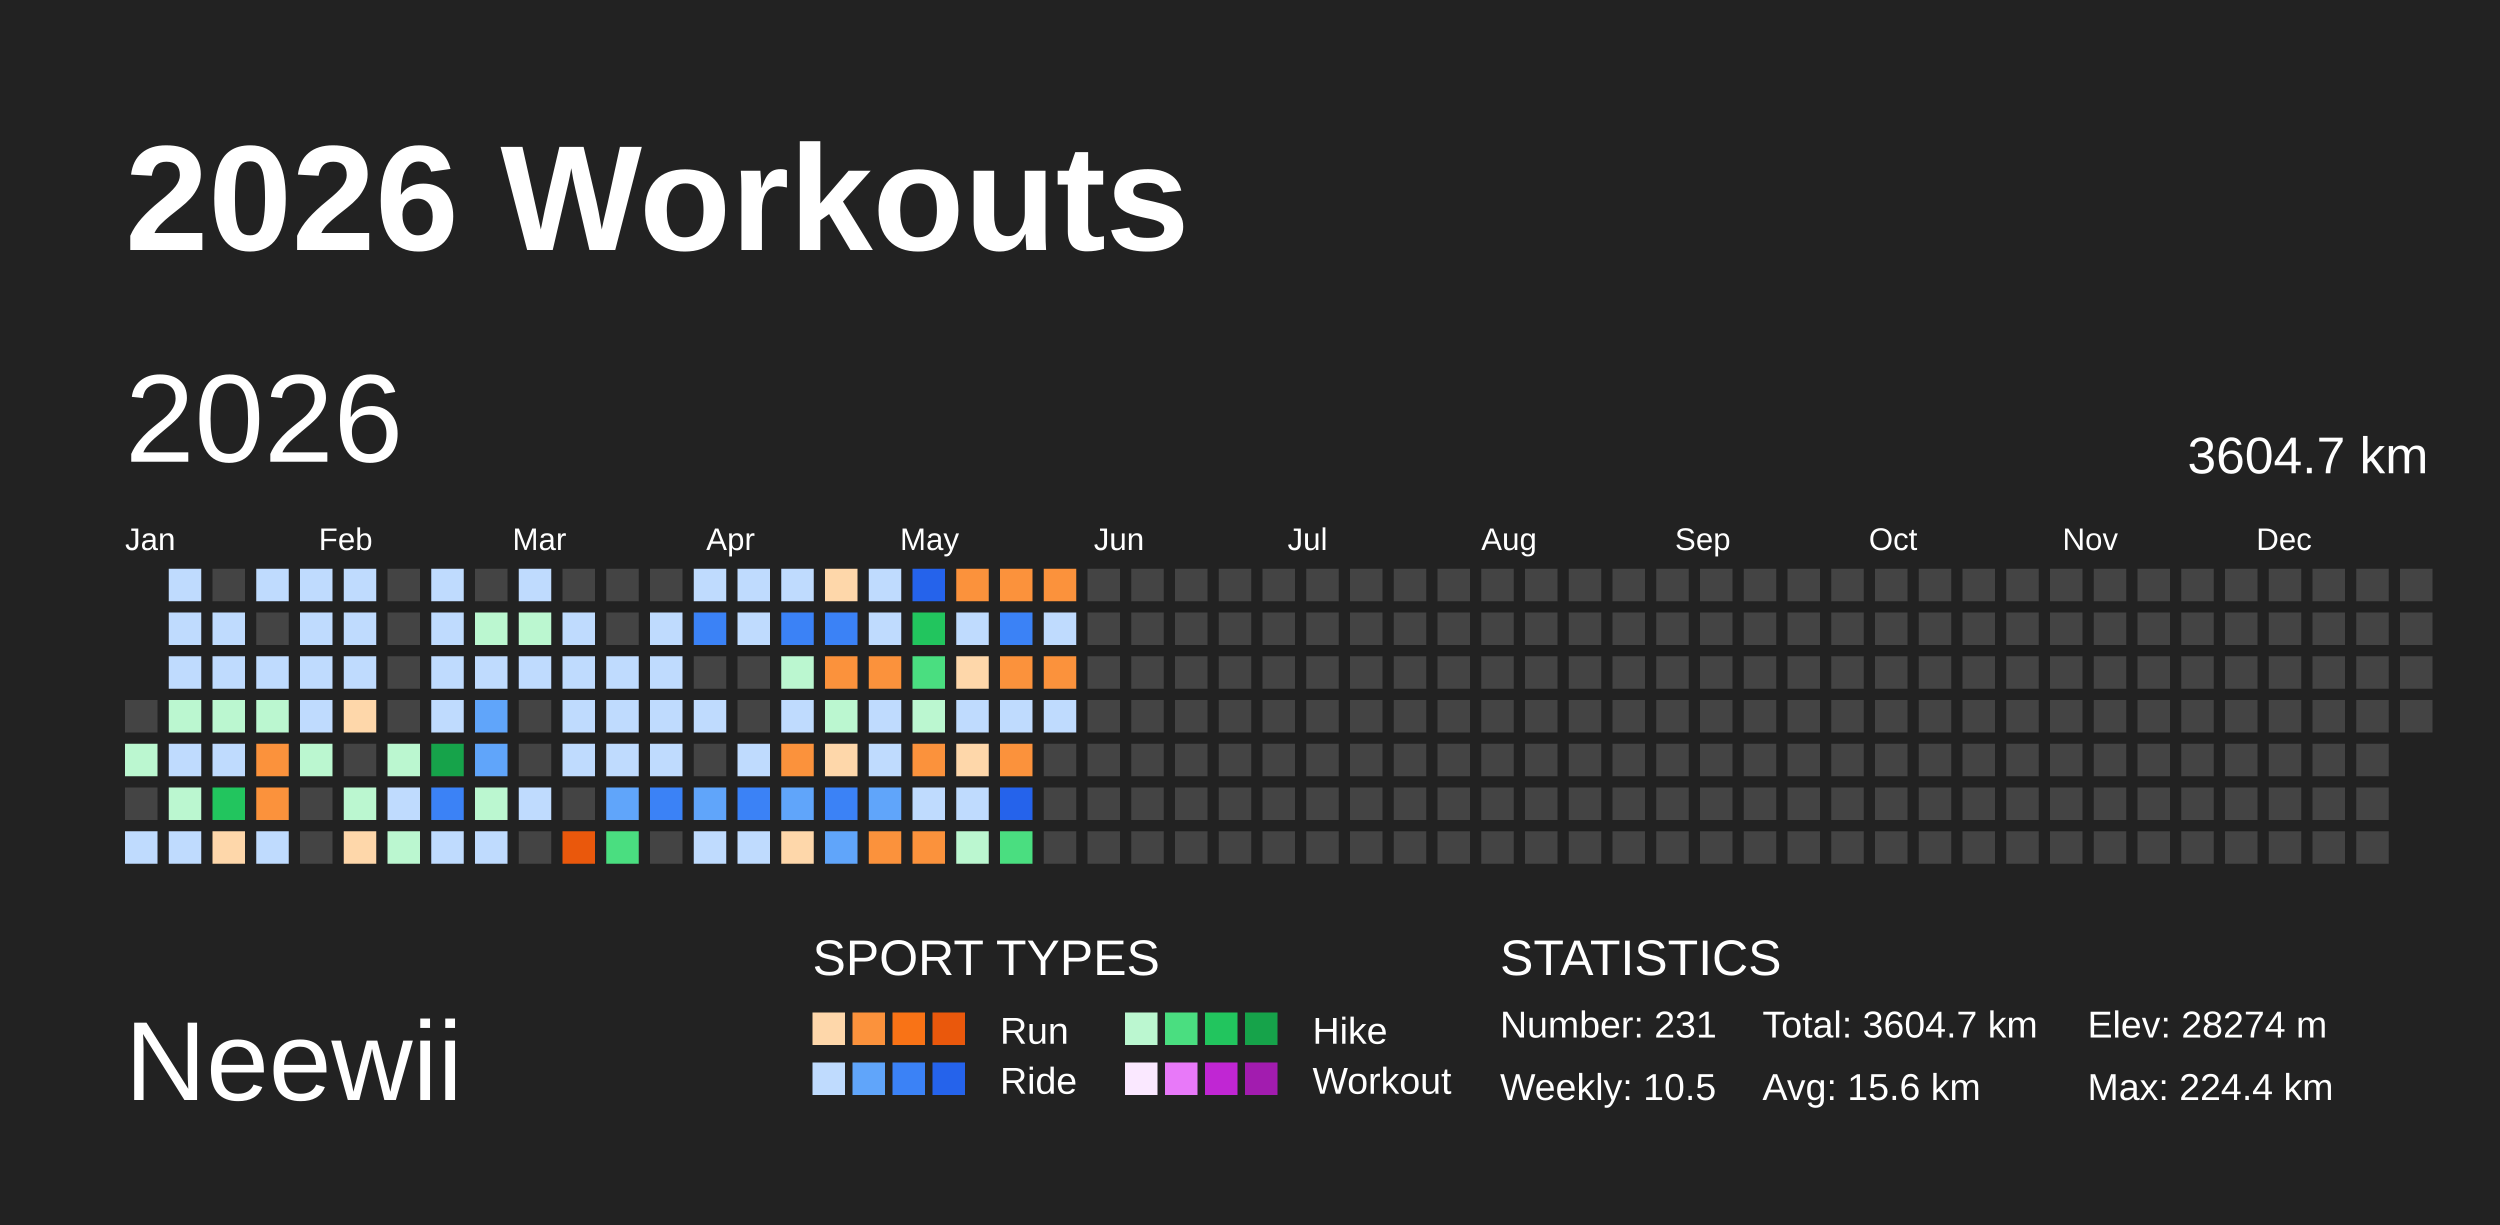
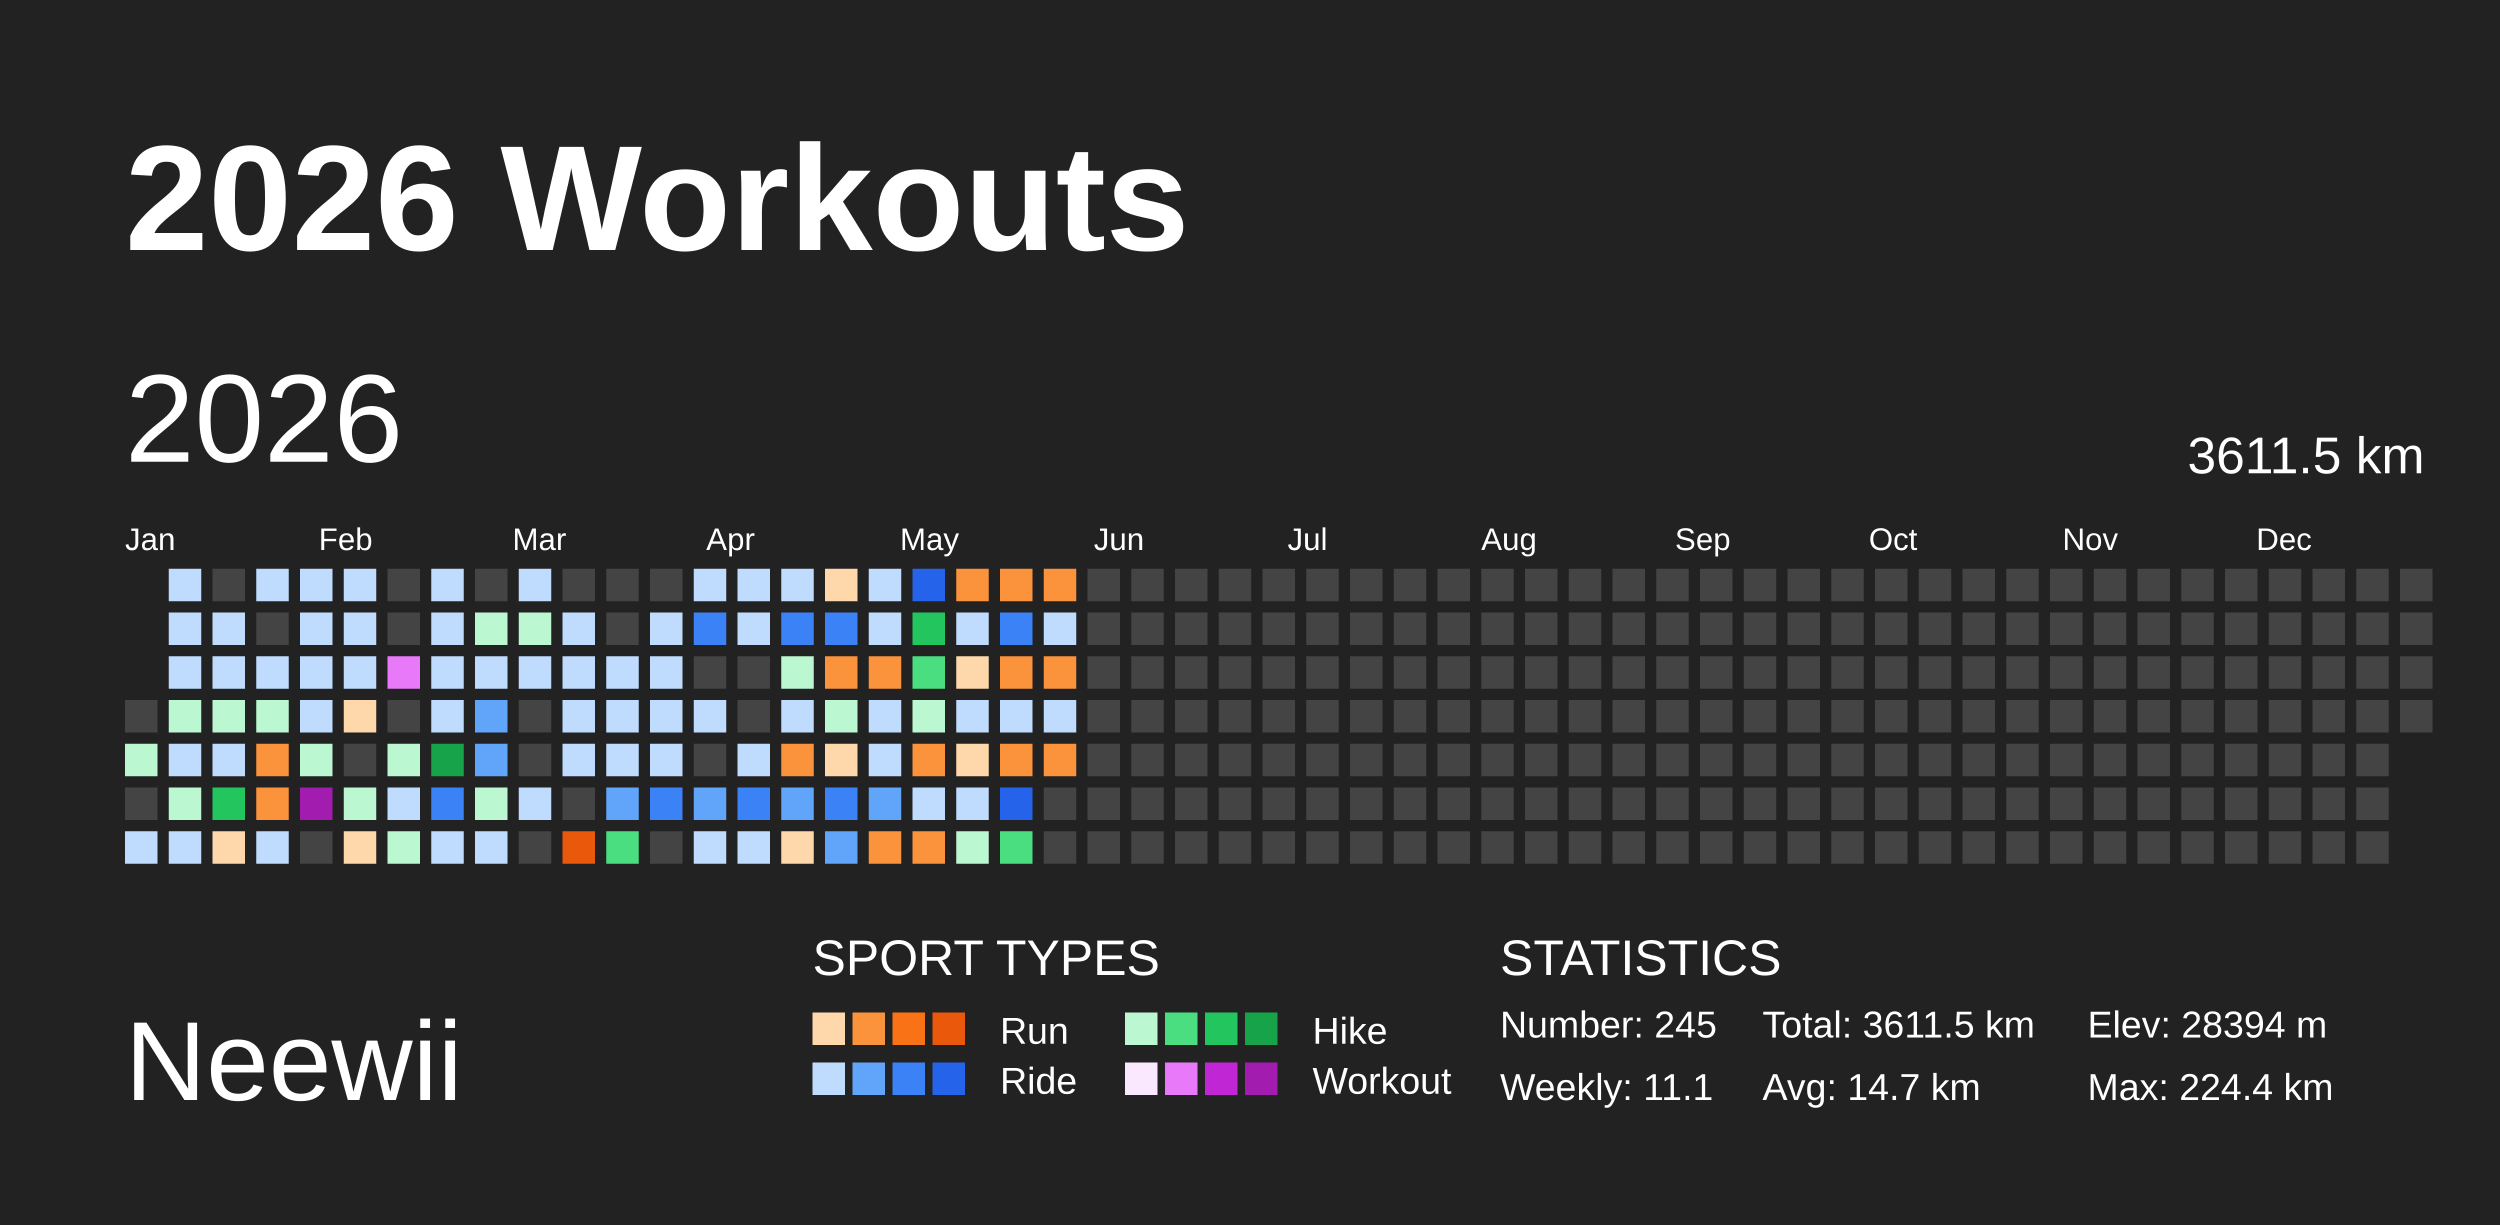
<svg xmlns="http://www.w3.org/2000/svg" baseProfile="full" height="98mm" version="1.1" viewBox="0,0,200,98" width="200mm">
  <defs />
  <rect fill="#222222" height="98" width="200" x="0" y="0" />
  <text fill="#FFFFFF" style="font-size:12px; font-family:Arial; font-weight:bold;" x="10" y="20">2026 Workouts</text>
  <text fill="#FFFFFF" style="font-size:9px; font-family:Arial" x="10" y="88">Neewii</text>
  <text fill="#FFFFFF" style="font-size:4px; font-family:Arial" x="65" y="78">SPORT TYPES</text>
  <rect fill="#fed7aa" height="2.6" width="2.6" x="65.0" y="81" />
  <rect fill="#fb923c" height="2.6" width="2.6" x="68.2" y="81" />
  <rect fill="#f97316" height="2.6" width="2.6" x="71.4" y="81" />
  <rect fill="#ea580c" height="2.6" width="2.6" x="74.6" y="81" />
  <text fill="#FFFFFF" style="font-size:3px; font-family:Arial" x="80" y="83.5">Run</text>
  <rect fill="#bbf7d0" height="2.6" width="2.6" x="90.0" y="81" />
  <rect fill="#4ade80" height="2.6" width="2.6" x="93.2" y="81" />
  <rect fill="#22c55e" height="2.6" width="2.6" x="96.4" y="81" />
  <rect fill="#16a34a" height="2.6" width="2.6" x="99.6" y="81" />
  <text fill="#FFFFFF" style="font-size:3px; font-family:Arial" x="105" y="83.5">Hike</text>
  <rect fill="#bfdbfe" height="2.6" width="2.6" x="65.0" y="85" />
  <rect fill="#60a5fa" height="2.6" width="2.6" x="68.2" y="85" />
  <rect fill="#3b82f6" height="2.6" width="2.6" x="71.4" y="85" />
  <rect fill="#2563eb" height="2.6" width="2.6" x="74.6" y="85" />
  <text fill="#FFFFFF" style="font-size:3px; font-family:Arial" x="80" y="87.5">Ride</text>
  <rect fill="#fae8ff" height="2.6" width="2.6" x="90.0" y="85" />
  <rect fill="#e879f9" height="2.6" width="2.6" x="93.2" y="85" />
  <rect fill="#c026d3" height="2.6" width="2.6" x="96.4" y="85" />
  <rect fill="#a21caf" height="2.6" width="2.6" x="99.6" y="85" />
  <text fill="#FFFFFF" style="font-size:3px; font-family:Arial" x="105" y="87.5">Workout</text>
  <text fill="#FFFFFF" style="font-size:4px; font-family:Arial" x="120" y="78">STATISTICS</text>
-   <text fill="#FFFFFF" style="font-size:3px; font-family:Arial" x="120" y="83">Number: 231</text>
-   <text fill="#FFFFFF" style="font-size:3px; font-family:Arial" x="120" y="88">Weekly: 10.5</text>
-   <text fill="#FFFFFF" style="font-size:3px; font-family:Arial" x="141" y="83">Total: 3604.7 km</text>
-   <text fill="#FFFFFF" style="font-size:3px; font-family:Arial" x="141" y="88">Avg: 15.6 km</text>
-   <text fill="#FFFFFF" style="font-size:3px; font-family:Arial" x="167" y="83">Elev: 28274 m</text>
+   <text fill="#FFFFFF" style="font-size:3px; font-family:Arial" x="120" y="83">Number: 245</text>
+   <text fill="#FFFFFF" style="font-size:3px; font-family:Arial" x="120" y="88">Weekly: 11.1</text>
+   <text fill="#FFFFFF" style="font-size:3px; font-family:Arial" x="141" y="83">Total: 3611.5 km</text>
+   <text fill="#FFFFFF" style="font-size:3px; font-family:Arial" x="141" y="88">Avg: 14.7 km</text>
+   <text fill="#FFFFFF" style="font-size:3px; font-family:Arial" x="167" y="83">Elev: 28394 m</text>
  <text fill="#FFFFFF" style="font-size:3px; font-family:Arial" x="167" y="88">Max: 224.4 km</text>
  <text dominant-baseline="hanging" fill="#FFFFFF" style="font-size:10.0px; font-family:Arial;" x="10" y="30">2026</text>
-   <text dominant-baseline="hanging" fill="#FFFFFF" style="font-size:4.125px; font-family:Arial;" x="175" y="35">3604.7 km</text>
+   <text dominant-baseline="hanging" fill="#FFFFFF" style="font-size:4.125px; font-family:Arial;" x="175" y="35">3611.5 km</text>
  <text fill="#FFFFFF" style="font-size:2.5px; font-family:Arial" x="10.0" y="44">Jan</text>
  <text fill="#FFFFFF" style="font-size:2.5px; font-family:Arial" x="25.5" y="44">Feb</text>
  <text fill="#FFFFFF" style="font-size:2.5px; font-family:Arial" x="41.0" y="44">Mar</text>
  <text fill="#FFFFFF" style="font-size:2.5px; font-family:Arial" x="56.5" y="44">Apr</text>
  <text fill="#FFFFFF" style="font-size:2.5px; font-family:Arial" x="72.0" y="44">May</text>
  <text fill="#FFFFFF" style="font-size:2.5px; font-family:Arial" x="87.5" y="44">Jun</text>
  <text fill="#FFFFFF" style="font-size:2.5px; font-family:Arial" x="103.0" y="44">Jul</text>
  <text fill="#FFFFFF" style="font-size:2.5px; font-family:Arial" x="118.5" y="44">Aug</text>
  <text fill="#FFFFFF" style="font-size:2.5px; font-family:Arial" x="134.0" y="44">Sep</text>
  <text fill="#FFFFFF" style="font-size:2.5px; font-family:Arial" x="149.5" y="44">Oct</text>
  <text fill="#FFFFFF" style="font-size:2.5px; font-family:Arial" x="165.0" y="44">Nov</text>
  <text fill="#FFFFFF" style="font-size:2.5px; font-family:Arial" x="180.5" y="44">Dec</text>
  <rect fill="#444444" height="2.6" width="2.6" x="10.0" y="56.0" />
  <rect fill="#bbf7d0" height="2.6" width="2.6" x="10.0" y="59.5" />
  <rect fill="#444444" height="2.6" width="2.6" x="10.0" y="63.0" />
  <rect fill="#bfdbfe" height="2.6" width="2.6" x="10.0" y="66.5" />
  <rect fill="#bfdbfe" height="2.6" width="2.6" x="13.5" y="45.5" />
  <rect fill="#bfdbfe" height="2.6" width="2.6" x="13.5" y="49.0" />
  <rect fill="#bfdbfe" height="2.6" width="2.6" x="13.5" y="52.5" />
  <rect fill="#bbf7d0" height="2.6" width="2.6" x="13.5" y="56.0" />
  <rect fill="#bfdbfe" height="2.6" width="2.6" x="13.5" y="59.5" />
  <rect fill="#bbf7d0" height="2.6" width="2.6" x="13.5" y="63.0" />
  <rect fill="#bfdbfe" height="2.6" width="2.6" x="13.5" y="66.5" />
  <rect fill="#444444" height="2.6" width="2.6" x="17.0" y="45.5" />
  <rect fill="#bfdbfe" height="2.6" width="2.6" x="17.0" y="49.0" />
  <rect fill="#bfdbfe" height="2.6" width="2.6" x="17.0" y="52.5" />
  <rect fill="#bbf7d0" height="2.6" width="2.6" x="17.0" y="56.0" />
  <rect fill="#bfdbfe" height="2.6" width="2.6" x="17.0" y="59.5" />
  <rect fill="#22c55e" height="2.6" width="2.6" x="17.0" y="63.0" />
  <rect fill="#fed7aa" height="2.6" width="2.6" x="17.0" y="66.5" />
  <rect fill="#bfdbfe" height="2.6" width="2.6" x="20.5" y="45.5" />
  <rect fill="#444444" height="2.6" width="2.6" x="20.5" y="49.0" />
  <rect fill="#bfdbfe" height="2.6" width="2.6" x="20.5" y="52.5" />
  <rect fill="#bbf7d0" height="2.6" width="2.6" x="20.5" y="56.0" />
  <rect fill="#fb923c" height="2.6" width="2.6" x="20.5" y="59.5" />
  <rect fill="#fb923c" height="2.6" width="2.6" x="20.5" y="63.0" />
  <rect fill="#bfdbfe" height="2.6" width="2.6" x="20.5" y="66.5" />
  <rect fill="#bfdbfe" height="2.6" width="2.6" x="24.0" y="45.5" />
  <rect fill="#bfdbfe" height="2.6" width="2.6" x="24.0" y="49.0" />
  <rect fill="#bfdbfe" height="2.6" width="2.6" x="24.0" y="52.5" />
  <rect fill="#bfdbfe" height="2.6" width="2.6" x="24.0" y="56.0" />
  <rect fill="#bbf7d0" height="2.6" width="2.6" x="24.0" y="59.5" />
-   <rect fill="#444444" height="2.6" width="2.6" x="24.0" y="63.0" />
+   <rect fill="#a21caf" height="2.6" width="2.6" x="24.0" y="63.0" />
  <rect fill="#444444" height="2.6" width="2.6" x="24.0" y="66.5" />
  <rect fill="#bfdbfe" height="2.6" width="2.6" x="27.5" y="45.5" />
  <rect fill="#bfdbfe" height="2.6" width="2.6" x="27.5" y="49.0" />
  <rect fill="#bfdbfe" height="2.6" width="2.6" x="27.5" y="52.5" />
  <rect fill="#fed7aa" height="2.6" width="2.6" x="27.5" y="56.0" />
  <rect fill="#444444" height="2.6" width="2.6" x="27.5" y="59.5" />
  <rect fill="#bbf7d0" height="2.6" width="2.6" x="27.5" y="63.0" />
  <rect fill="#fed7aa" height="2.6" width="2.6" x="27.5" y="66.5" />
  <rect fill="#444444" height="2.6" width="2.6" x="31.0" y="45.5" />
  <rect fill="#444444" height="2.6" width="2.6" x="31.0" y="49.0" />
-   <rect fill="#444444" height="2.6" width="2.6" x="31.0" y="52.5" />
+   <rect fill="#e879f9" height="2.6" width="2.6" x="31.0" y="52.5" />
  <rect fill="#444444" height="2.6" width="2.6" x="31.0" y="56.0" />
  <rect fill="#bbf7d0" height="2.6" width="2.6" x="31.0" y="59.5" />
  <rect fill="#bfdbfe" height="2.6" width="2.6" x="31.0" y="63.0" />
  <rect fill="#bbf7d0" height="2.6" width="2.6" x="31.0" y="66.5" />
  <rect fill="#bfdbfe" height="2.6" width="2.6" x="34.5" y="45.5" />
  <rect fill="#bfdbfe" height="2.6" width="2.6" x="34.5" y="49.0" />
  <rect fill="#bfdbfe" height="2.6" width="2.6" x="34.5" y="52.5" />
  <rect fill="#bfdbfe" height="2.6" width="2.6" x="34.5" y="56.0" />
  <rect fill="#16a34a" height="2.6" width="2.6" x="34.5" y="59.5" />
  <rect fill="#3b82f6" height="2.6" width="2.6" x="34.5" y="63.0" />
  <rect fill="#bfdbfe" height="2.6" width="2.6" x="34.5" y="66.5" />
  <rect fill="#444444" height="2.6" width="2.6" x="38.0" y="45.5" />
  <rect fill="#bbf7d0" height="2.6" width="2.6" x="38.0" y="49.0" />
  <rect fill="#bfdbfe" height="2.6" width="2.6" x="38.0" y="52.5" />
  <rect fill="#60a5fa" height="2.6" width="2.6" x="38.0" y="56.0" />
  <rect fill="#60a5fa" height="2.6" width="2.6" x="38.0" y="59.5" />
  <rect fill="#bbf7d0" height="2.6" width="2.6" x="38.0" y="63.0" />
  <rect fill="#bfdbfe" height="2.6" width="2.6" x="38.0" y="66.5" />
  <rect fill="#bfdbfe" height="2.6" width="2.6" x="41.5" y="45.5" />
  <rect fill="#bbf7d0" height="2.6" width="2.6" x="41.5" y="49.0" />
  <rect fill="#bfdbfe" height="2.6" width="2.6" x="41.5" y="52.5" />
  <rect fill="#444444" height="2.6" width="2.6" x="41.5" y="56.0" />
  <rect fill="#444444" height="2.6" width="2.6" x="41.5" y="59.5" />
  <rect fill="#bfdbfe" height="2.6" width="2.6" x="41.5" y="63.0" />
  <rect fill="#444444" height="2.6" width="2.6" x="41.5" y="66.5" />
  <rect fill="#444444" height="2.6" width="2.6" x="45.0" y="45.5" />
  <rect fill="#bfdbfe" height="2.6" width="2.6" x="45.0" y="49.0" />
  <rect fill="#bfdbfe" height="2.6" width="2.6" x="45.0" y="52.5" />
  <rect fill="#bfdbfe" height="2.6" width="2.6" x="45.0" y="56.0" />
  <rect fill="#bfdbfe" height="2.6" width="2.6" x="45.0" y="59.5" />
  <rect fill="#444444" height="2.6" width="2.6" x="45.0" y="63.0" />
  <rect fill="#ea580c" height="2.6" width="2.6" x="45.0" y="66.5" />
  <rect fill="#444444" height="2.6" width="2.6" x="48.5" y="45.5" />
  <rect fill="#444444" height="2.6" width="2.6" x="48.5" y="49.0" />
  <rect fill="#bfdbfe" height="2.6" width="2.6" x="48.5" y="52.5" />
  <rect fill="#bfdbfe" height="2.6" width="2.6" x="48.5" y="56.0" />
  <rect fill="#bfdbfe" height="2.6" width="2.6" x="48.5" y="59.5" />
  <rect fill="#60a5fa" height="2.6" width="2.6" x="48.5" y="63.0" />
  <rect fill="#4ade80" height="2.6" width="2.6" x="48.5" y="66.5" />
  <rect fill="#444444" height="2.6" width="2.6" x="52.0" y="45.5" />
  <rect fill="#bfdbfe" height="2.6" width="2.6" x="52.0" y="49.0" />
  <rect fill="#bfdbfe" height="2.6" width="2.6" x="52.0" y="52.5" />
  <rect fill="#bfdbfe" height="2.6" width="2.6" x="52.0" y="56.0" />
  <rect fill="#bfdbfe" height="2.6" width="2.6" x="52.0" y="59.5" />
  <rect fill="#3b82f6" height="2.6" width="2.6" x="52.0" y="63.0" />
  <rect fill="#444444" height="2.6" width="2.6" x="52.0" y="66.5" />
  <rect fill="#bfdbfe" height="2.6" width="2.6" x="55.5" y="45.5" />
  <rect fill="#3b82f6" height="2.6" width="2.6" x="55.5" y="49.0" />
  <rect fill="#444444" height="2.6" width="2.6" x="55.5" y="52.5" />
  <rect fill="#bfdbfe" height="2.6" width="2.6" x="55.5" y="56.0" />
  <rect fill="#444444" height="2.6" width="2.6" x="55.5" y="59.5" />
  <rect fill="#60a5fa" height="2.6" width="2.6" x="55.5" y="63.0" />
  <rect fill="#bfdbfe" height="2.6" width="2.6" x="55.5" y="66.5" />
  <rect fill="#bfdbfe" height="2.6" width="2.6" x="59.0" y="45.5" />
  <rect fill="#bfdbfe" height="2.6" width="2.6" x="59.0" y="49.0" />
  <rect fill="#444444" height="2.6" width="2.6" x="59.0" y="52.5" />
  <rect fill="#444444" height="2.6" width="2.6" x="59.0" y="56.0" />
  <rect fill="#bfdbfe" height="2.6" width="2.6" x="59.0" y="59.5" />
  <rect fill="#3b82f6" height="2.6" width="2.6" x="59.0" y="63.0" />
  <rect fill="#bfdbfe" height="2.6" width="2.6" x="59.0" y="66.5" />
  <rect fill="#bfdbfe" height="2.6" width="2.6" x="62.5" y="45.5" />
  <rect fill="#3b82f6" height="2.6" width="2.6" x="62.5" y="49.0" />
  <rect fill="#bbf7d0" height="2.6" width="2.6" x="62.5" y="52.5" />
  <rect fill="#bfdbfe" height="2.6" width="2.6" x="62.5" y="56.0" />
  <rect fill="#fb923c" height="2.6" width="2.6" x="62.5" y="59.5" />
  <rect fill="#60a5fa" height="2.6" width="2.6" x="62.5" y="63.0" />
  <rect fill="#fed7aa" height="2.6" width="2.6" x="62.5" y="66.5" />
  <rect fill="#fed7aa" height="2.6" width="2.6" x="66.0" y="45.5" />
  <rect fill="#3b82f6" height="2.6" width="2.6" x="66.0" y="49.0" />
  <rect fill="#fb923c" height="2.6" width="2.6" x="66.0" y="52.5" />
  <rect fill="#bbf7d0" height="2.6" width="2.6" x="66.0" y="56.0" />
  <rect fill="#fed7aa" height="2.6" width="2.6" x="66.0" y="59.5" />
  <rect fill="#3b82f6" height="2.6" width="2.6" x="66.0" y="63.0" />
  <rect fill="#60a5fa" height="2.6" width="2.6" x="66.0" y="66.5" />
  <rect fill="#bfdbfe" height="2.6" width="2.6" x="69.5" y="45.5" />
  <rect fill="#bfdbfe" height="2.6" width="2.6" x="69.5" y="49.0" />
  <rect fill="#fb923c" height="2.6" width="2.6" x="69.5" y="52.5" />
  <rect fill="#bfdbfe" height="2.6" width="2.6" x="69.5" y="56.0" />
  <rect fill="#bfdbfe" height="2.6" width="2.6" x="69.5" y="59.5" />
  <rect fill="#60a5fa" height="2.6" width="2.6" x="69.5" y="63.0" />
  <rect fill="#fb923c" height="2.6" width="2.6" x="69.5" y="66.5" />
  <rect fill="#2563eb" height="2.6" width="2.6" x="73.0" y="45.5" />
  <rect fill="#22c55e" height="2.6" width="2.6" x="73.0" y="49.0" />
  <rect fill="#4ade80" height="2.6" width="2.6" x="73.0" y="52.5" />
  <rect fill="#bbf7d0" height="2.6" width="2.6" x="73.0" y="56.0" />
  <rect fill="#fb923c" height="2.6" width="2.6" x="73.0" y="59.5" />
  <rect fill="#bfdbfe" height="2.6" width="2.6" x="73.0" y="63.0" />
  <rect fill="#fb923c" height="2.6" width="2.6" x="73.0" y="66.5" />
  <rect fill="#fb923c" height="2.6" width="2.6" x="76.5" y="45.5" />
  <rect fill="#bfdbfe" height="2.6" width="2.6" x="76.5" y="49.0" />
  <rect fill="#fed7aa" height="2.6" width="2.6" x="76.5" y="52.5" />
  <rect fill="#bfdbfe" height="2.6" width="2.6" x="76.5" y="56.0" />
  <rect fill="#fed7aa" height="2.6" width="2.6" x="76.5" y="59.5" />
  <rect fill="#bfdbfe" height="2.6" width="2.6" x="76.5" y="63.0" />
  <rect fill="#bbf7d0" height="2.6" width="2.6" x="76.5" y="66.5" />
  <rect fill="#fb923c" height="2.6" width="2.6" x="80.0" y="45.5" />
  <rect fill="#3b82f6" height="2.6" width="2.6" x="80.0" y="49.0" />
  <rect fill="#fb923c" height="2.6" width="2.6" x="80.0" y="52.5" />
  <rect fill="#bfdbfe" height="2.6" width="2.6" x="80.0" y="56.0" />
  <rect fill="#fb923c" height="2.6" width="2.6" x="80.0" y="59.5" />
  <rect fill="#2563eb" height="2.6" width="2.6" x="80.0" y="63.0" />
  <rect fill="#4ade80" height="2.6" width="2.6" x="80.0" y="66.5" />
  <rect fill="#fb923c" height="2.6" width="2.6" x="83.5" y="45.5" />
  <rect fill="#bfdbfe" height="2.6" width="2.6" x="83.5" y="49.0" />
  <rect fill="#fb923c" height="2.6" width="2.6" x="83.5" y="52.5" />
  <rect fill="#bfdbfe" height="2.6" width="2.6" x="83.5" y="56.0" />
-   <rect fill="#444444" height="2.6" width="2.6" x="83.5" y="59.5" />
+   <rect fill="#fb923c" height="2.6" width="2.6" x="83.5" y="59.5" />
  <rect fill="#444444" height="2.6" width="2.6" x="83.5" y="63.0" />
  <rect fill="#444444" height="2.6" width="2.6" x="83.5" y="66.5" />
  <rect fill="#444444" height="2.6" width="2.6" x="87.0" y="45.5" />
  <rect fill="#444444" height="2.6" width="2.6" x="87.0" y="49.0" />
  <rect fill="#444444" height="2.6" width="2.6" x="87.0" y="52.5" />
  <rect fill="#444444" height="2.6" width="2.6" x="87.0" y="56.0" />
  <rect fill="#444444" height="2.6" width="2.6" x="87.0" y="59.5" />
  <rect fill="#444444" height="2.6" width="2.6" x="87.0" y="63.0" />
  <rect fill="#444444" height="2.6" width="2.6" x="87.0" y="66.5" />
  <rect fill="#444444" height="2.6" width="2.6" x="90.5" y="45.5" />
  <rect fill="#444444" height="2.6" width="2.6" x="90.5" y="49.0" />
  <rect fill="#444444" height="2.6" width="2.6" x="90.5" y="52.5" />
  <rect fill="#444444" height="2.6" width="2.6" x="90.5" y="56.0" />
  <rect fill="#444444" height="2.6" width="2.6" x="90.5" y="59.5" />
  <rect fill="#444444" height="2.6" width="2.6" x="90.5" y="63.0" />
  <rect fill="#444444" height="2.6" width="2.6" x="90.5" y="66.5" />
  <rect fill="#444444" height="2.6" width="2.6" x="94.0" y="45.5" />
  <rect fill="#444444" height="2.6" width="2.6" x="94.0" y="49.0" />
  <rect fill="#444444" height="2.6" width="2.6" x="94.0" y="52.5" />
  <rect fill="#444444" height="2.6" width="2.6" x="94.0" y="56.0" />
  <rect fill="#444444" height="2.6" width="2.6" x="94.0" y="59.5" />
  <rect fill="#444444" height="2.6" width="2.6" x="94.0" y="63.0" />
  <rect fill="#444444" height="2.6" width="2.6" x="94.0" y="66.5" />
  <rect fill="#444444" height="2.6" width="2.6" x="97.5" y="45.5" />
  <rect fill="#444444" height="2.6" width="2.6" x="97.5" y="49.0" />
  <rect fill="#444444" height="2.6" width="2.6" x="97.5" y="52.5" />
  <rect fill="#444444" height="2.6" width="2.6" x="97.5" y="56.0" />
  <rect fill="#444444" height="2.6" width="2.6" x="97.5" y="59.5" />
  <rect fill="#444444" height="2.6" width="2.6" x="97.5" y="63.0" />
  <rect fill="#444444" height="2.6" width="2.6" x="97.5" y="66.5" />
  <rect fill="#444444" height="2.6" width="2.6" x="101.0" y="45.5" />
  <rect fill="#444444" height="2.6" width="2.6" x="101.0" y="49.0" />
  <rect fill="#444444" height="2.6" width="2.6" x="101.0" y="52.5" />
  <rect fill="#444444" height="2.6" width="2.6" x="101.0" y="56.0" />
  <rect fill="#444444" height="2.6" width="2.6" x="101.0" y="59.5" />
  <rect fill="#444444" height="2.6" width="2.6" x="101.0" y="63.0" />
  <rect fill="#444444" height="2.6" width="2.6" x="101.0" y="66.5" />
  <rect fill="#444444" height="2.6" width="2.6" x="104.5" y="45.5" />
  <rect fill="#444444" height="2.6" width="2.6" x="104.5" y="49.0" />
  <rect fill="#444444" height="2.6" width="2.6" x="104.5" y="52.5" />
  <rect fill="#444444" height="2.6" width="2.6" x="104.5" y="56.0" />
  <rect fill="#444444" height="2.6" width="2.6" x="104.5" y="59.5" />
  <rect fill="#444444" height="2.6" width="2.6" x="104.5" y="63.0" />
  <rect fill="#444444" height="2.6" width="2.6" x="104.5" y="66.5" />
  <rect fill="#444444" height="2.6" width="2.6" x="108.0" y="45.5" />
  <rect fill="#444444" height="2.6" width="2.6" x="108.0" y="49.0" />
  <rect fill="#444444" height="2.6" width="2.6" x="108.0" y="52.5" />
  <rect fill="#444444" height="2.6" width="2.6" x="108.0" y="56.0" />
  <rect fill="#444444" height="2.6" width="2.6" x="108.0" y="59.5" />
  <rect fill="#444444" height="2.6" width="2.6" x="108.0" y="63.0" />
  <rect fill="#444444" height="2.6" width="2.6" x="108.0" y="66.5" />
  <rect fill="#444444" height="2.6" width="2.6" x="111.5" y="45.5" />
  <rect fill="#444444" height="2.6" width="2.6" x="111.5" y="49.0" />
  <rect fill="#444444" height="2.6" width="2.6" x="111.5" y="52.5" />
  <rect fill="#444444" height="2.6" width="2.6" x="111.5" y="56.0" />
  <rect fill="#444444" height="2.6" width="2.6" x="111.5" y="59.5" />
  <rect fill="#444444" height="2.6" width="2.6" x="111.5" y="63.0" />
  <rect fill="#444444" height="2.6" width="2.6" x="111.5" y="66.5" />
  <rect fill="#444444" height="2.6" width="2.6" x="115.0" y="45.5" />
  <rect fill="#444444" height="2.6" width="2.6" x="115.0" y="49.0" />
  <rect fill="#444444" height="2.6" width="2.6" x="115.0" y="52.5" />
  <rect fill="#444444" height="2.6" width="2.6" x="115.0" y="56.0" />
  <rect fill="#444444" height="2.6" width="2.6" x="115.0" y="59.5" />
  <rect fill="#444444" height="2.6" width="2.6" x="115.0" y="63.0" />
  <rect fill="#444444" height="2.6" width="2.6" x="115.0" y="66.5" />
  <rect fill="#444444" height="2.6" width="2.6" x="118.5" y="45.5" />
  <rect fill="#444444" height="2.6" width="2.6" x="118.5" y="49.0" />
  <rect fill="#444444" height="2.6" width="2.6" x="118.5" y="52.5" />
  <rect fill="#444444" height="2.6" width="2.6" x="118.5" y="56.0" />
  <rect fill="#444444" height="2.6" width="2.6" x="118.5" y="59.5" />
  <rect fill="#444444" height="2.6" width="2.6" x="118.5" y="63.0" />
  <rect fill="#444444" height="2.6" width="2.6" x="118.5" y="66.5" />
  <rect fill="#444444" height="2.6" width="2.6" x="122.0" y="45.5" />
  <rect fill="#444444" height="2.6" width="2.6" x="122.0" y="49.0" />
  <rect fill="#444444" height="2.6" width="2.6" x="122.0" y="52.5" />
  <rect fill="#444444" height="2.6" width="2.6" x="122.0" y="56.0" />
  <rect fill="#444444" height="2.6" width="2.6" x="122.0" y="59.5" />
  <rect fill="#444444" height="2.6" width="2.6" x="122.0" y="63.0" />
  <rect fill="#444444" height="2.6" width="2.6" x="122.0" y="66.5" />
  <rect fill="#444444" height="2.6" width="2.6" x="125.5" y="45.5" />
  <rect fill="#444444" height="2.6" width="2.6" x="125.5" y="49.0" />
  <rect fill="#444444" height="2.6" width="2.6" x="125.5" y="52.5" />
  <rect fill="#444444" height="2.6" width="2.6" x="125.5" y="56.0" />
  <rect fill="#444444" height="2.6" width="2.6" x="125.5" y="59.5" />
  <rect fill="#444444" height="2.6" width="2.6" x="125.5" y="63.0" />
  <rect fill="#444444" height="2.6" width="2.6" x="125.5" y="66.5" />
  <rect fill="#444444" height="2.6" width="2.6" x="129.0" y="45.5" />
  <rect fill="#444444" height="2.6" width="2.6" x="129.0" y="49.0" />
  <rect fill="#444444" height="2.6" width="2.6" x="129.0" y="52.5" />
  <rect fill="#444444" height="2.6" width="2.6" x="129.0" y="56.0" />
  <rect fill="#444444" height="2.6" width="2.6" x="129.0" y="59.5" />
  <rect fill="#444444" height="2.6" width="2.6" x="129.0" y="63.0" />
  <rect fill="#444444" height="2.6" width="2.6" x="129.0" y="66.5" />
  <rect fill="#444444" height="2.6" width="2.6" x="132.5" y="45.5" />
  <rect fill="#444444" height="2.6" width="2.6" x="132.5" y="49.0" />
  <rect fill="#444444" height="2.6" width="2.6" x="132.5" y="52.5" />
  <rect fill="#444444" height="2.6" width="2.6" x="132.5" y="56.0" />
  <rect fill="#444444" height="2.6" width="2.6" x="132.5" y="59.5" />
  <rect fill="#444444" height="2.6" width="2.6" x="132.5" y="63.0" />
  <rect fill="#444444" height="2.6" width="2.6" x="132.5" y="66.5" />
  <rect fill="#444444" height="2.6" width="2.6" x="136.0" y="45.5" />
  <rect fill="#444444" height="2.6" width="2.6" x="136.0" y="49.0" />
  <rect fill="#444444" height="2.6" width="2.6" x="136.0" y="52.5" />
  <rect fill="#444444" height="2.6" width="2.6" x="136.0" y="56.0" />
  <rect fill="#444444" height="2.6" width="2.6" x="136.0" y="59.5" />
  <rect fill="#444444" height="2.6" width="2.6" x="136.0" y="63.0" />
  <rect fill="#444444" height="2.6" width="2.6" x="136.0" y="66.5" />
  <rect fill="#444444" height="2.6" width="2.6" x="139.5" y="45.5" />
  <rect fill="#444444" height="2.6" width="2.6" x="139.5" y="49.0" />
  <rect fill="#444444" height="2.6" width="2.6" x="139.5" y="52.5" />
  <rect fill="#444444" height="2.6" width="2.6" x="139.5" y="56.0" />
  <rect fill="#444444" height="2.6" width="2.6" x="139.5" y="59.5" />
  <rect fill="#444444" height="2.6" width="2.6" x="139.5" y="63.0" />
  <rect fill="#444444" height="2.6" width="2.6" x="139.5" y="66.5" />
  <rect fill="#444444" height="2.6" width="2.6" x="143.0" y="45.5" />
  <rect fill="#444444" height="2.6" width="2.6" x="143.0" y="49.0" />
  <rect fill="#444444" height="2.6" width="2.6" x="143.0" y="52.5" />
  <rect fill="#444444" height="2.6" width="2.6" x="143.0" y="56.0" />
  <rect fill="#444444" height="2.6" width="2.6" x="143.0" y="59.5" />
  <rect fill="#444444" height="2.6" width="2.6" x="143.0" y="63.0" />
  <rect fill="#444444" height="2.6" width="2.6" x="143.0" y="66.5" />
  <rect fill="#444444" height="2.6" width="2.6" x="146.5" y="45.5" />
  <rect fill="#444444" height="2.6" width="2.6" x="146.5" y="49.0" />
  <rect fill="#444444" height="2.6" width="2.6" x="146.5" y="52.5" />
  <rect fill="#444444" height="2.6" width="2.6" x="146.5" y="56.0" />
  <rect fill="#444444" height="2.6" width="2.6" x="146.5" y="59.5" />
  <rect fill="#444444" height="2.6" width="2.6" x="146.5" y="63.0" />
  <rect fill="#444444" height="2.6" width="2.6" x="146.5" y="66.5" />
  <rect fill="#444444" height="2.6" width="2.6" x="150.0" y="45.5" />
  <rect fill="#444444" height="2.6" width="2.6" x="150.0" y="49.0" />
  <rect fill="#444444" height="2.6" width="2.6" x="150.0" y="52.5" />
  <rect fill="#444444" height="2.6" width="2.6" x="150.0" y="56.0" />
  <rect fill="#444444" height="2.6" width="2.6" x="150.0" y="59.5" />
  <rect fill="#444444" height="2.6" width="2.6" x="150.0" y="63.0" />
  <rect fill="#444444" height="2.6" width="2.6" x="150.0" y="66.5" />
  <rect fill="#444444" height="2.6" width="2.6" x="153.5" y="45.5" />
  <rect fill="#444444" height="2.6" width="2.6" x="153.5" y="49.0" />
  <rect fill="#444444" height="2.6" width="2.6" x="153.5" y="52.5" />
  <rect fill="#444444" height="2.6" width="2.6" x="153.5" y="56.0" />
  <rect fill="#444444" height="2.6" width="2.6" x="153.5" y="59.5" />
  <rect fill="#444444" height="2.6" width="2.6" x="153.5" y="63.0" />
  <rect fill="#444444" height="2.6" width="2.6" x="153.5" y="66.5" />
  <rect fill="#444444" height="2.6" width="2.6" x="157.0" y="45.5" />
  <rect fill="#444444" height="2.6" width="2.6" x="157.0" y="49.0" />
  <rect fill="#444444" height="2.6" width="2.6" x="157.0" y="52.5" />
  <rect fill="#444444" height="2.6" width="2.6" x="157.0" y="56.0" />
  <rect fill="#444444" height="2.6" width="2.6" x="157.0" y="59.5" />
  <rect fill="#444444" height="2.6" width="2.6" x="157.0" y="63.0" />
  <rect fill="#444444" height="2.6" width="2.6" x="157.0" y="66.5" />
  <rect fill="#444444" height="2.6" width="2.6" x="160.5" y="45.5" />
  <rect fill="#444444" height="2.6" width="2.6" x="160.5" y="49.0" />
  <rect fill="#444444" height="2.6" width="2.6" x="160.5" y="52.5" />
  <rect fill="#444444" height="2.6" width="2.6" x="160.5" y="56.0" />
  <rect fill="#444444" height="2.6" width="2.6" x="160.5" y="59.5" />
  <rect fill="#444444" height="2.6" width="2.6" x="160.5" y="63.0" />
  <rect fill="#444444" height="2.6" width="2.6" x="160.5" y="66.5" />
  <rect fill="#444444" height="2.6" width="2.6" x="164.0" y="45.5" />
  <rect fill="#444444" height="2.6" width="2.6" x="164.0" y="49.0" />
  <rect fill="#444444" height="2.6" width="2.6" x="164.0" y="52.5" />
  <rect fill="#444444" height="2.6" width="2.6" x="164.0" y="56.0" />
  <rect fill="#444444" height="2.6" width="2.6" x="164.0" y="59.5" />
  <rect fill="#444444" height="2.6" width="2.6" x="164.0" y="63.0" />
  <rect fill="#444444" height="2.6" width="2.6" x="164.0" y="66.5" />
  <rect fill="#444444" height="2.6" width="2.6" x="167.5" y="45.5" />
  <rect fill="#444444" height="2.6" width="2.6" x="167.5" y="49.0" />
  <rect fill="#444444" height="2.6" width="2.6" x="167.5" y="52.5" />
  <rect fill="#444444" height="2.6" width="2.6" x="167.5" y="56.0" />
  <rect fill="#444444" height="2.6" width="2.6" x="167.5" y="59.5" />
  <rect fill="#444444" height="2.6" width="2.6" x="167.5" y="63.0" />
  <rect fill="#444444" height="2.6" width="2.6" x="167.5" y="66.5" />
  <rect fill="#444444" height="2.6" width="2.6" x="171.0" y="45.5" />
  <rect fill="#444444" height="2.6" width="2.6" x="171.0" y="49.0" />
  <rect fill="#444444" height="2.6" width="2.6" x="171.0" y="52.5" />
  <rect fill="#444444" height="2.6" width="2.6" x="171.0" y="56.0" />
  <rect fill="#444444" height="2.6" width="2.6" x="171.0" y="59.5" />
  <rect fill="#444444" height="2.6" width="2.6" x="171.0" y="63.0" />
  <rect fill="#444444" height="2.6" width="2.6" x="171.0" y="66.5" />
  <rect fill="#444444" height="2.6" width="2.6" x="174.5" y="45.5" />
  <rect fill="#444444" height="2.6" width="2.6" x="174.5" y="49.0" />
  <rect fill="#444444" height="2.6" width="2.6" x="174.5" y="52.5" />
  <rect fill="#444444" height="2.6" width="2.6" x="174.5" y="56.0" />
  <rect fill="#444444" height="2.6" width="2.6" x="174.5" y="59.5" />
  <rect fill="#444444" height="2.6" width="2.6" x="174.5" y="63.0" />
  <rect fill="#444444" height="2.6" width="2.6" x="174.5" y="66.5" />
  <rect fill="#444444" height="2.6" width="2.6" x="178.0" y="45.5" />
  <rect fill="#444444" height="2.6" width="2.6" x="178.0" y="49.0" />
  <rect fill="#444444" height="2.6" width="2.6" x="178.0" y="52.5" />
  <rect fill="#444444" height="2.6" width="2.6" x="178.0" y="56.0" />
  <rect fill="#444444" height="2.6" width="2.6" x="178.0" y="59.5" />
  <rect fill="#444444" height="2.6" width="2.6" x="178.0" y="63.0" />
  <rect fill="#444444" height="2.6" width="2.6" x="178.0" y="66.5" />
  <rect fill="#444444" height="2.6" width="2.6" x="181.5" y="45.5" />
  <rect fill="#444444" height="2.6" width="2.6" x="181.5" y="49.0" />
  <rect fill="#444444" height="2.6" width="2.6" x="181.5" y="52.5" />
  <rect fill="#444444" height="2.6" width="2.6" x="181.5" y="56.0" />
  <rect fill="#444444" height="2.6" width="2.6" x="181.5" y="59.5" />
  <rect fill="#444444" height="2.6" width="2.6" x="181.5" y="63.0" />
  <rect fill="#444444" height="2.6" width="2.6" x="181.5" y="66.5" />
  <rect fill="#444444" height="2.6" width="2.6" x="185.0" y="45.5" />
  <rect fill="#444444" height="2.6" width="2.6" x="185.0" y="49.0" />
  <rect fill="#444444" height="2.6" width="2.6" x="185.0" y="52.5" />
  <rect fill="#444444" height="2.6" width="2.6" x="185.0" y="56.0" />
  <rect fill="#444444" height="2.6" width="2.6" x="185.0" y="59.5" />
  <rect fill="#444444" height="2.6" width="2.6" x="185.0" y="63.0" />
  <rect fill="#444444" height="2.6" width="2.6" x="185.0" y="66.5" />
  <rect fill="#444444" height="2.6" width="2.6" x="188.5" y="45.5" />
  <rect fill="#444444" height="2.6" width="2.6" x="188.5" y="49.0" />
  <rect fill="#444444" height="2.6" width="2.6" x="188.5" y="52.5" />
  <rect fill="#444444" height="2.6" width="2.6" x="188.5" y="56.0" />
  <rect fill="#444444" height="2.6" width="2.6" x="188.5" y="59.5" />
  <rect fill="#444444" height="2.6" width="2.6" x="188.5" y="63.0" />
  <rect fill="#444444" height="2.6" width="2.6" x="188.5" y="66.5" />
  <rect fill="#444444" height="2.6" width="2.6" x="192.0" y="45.5" />
  <rect fill="#444444" height="2.6" width="2.6" x="192.0" y="49.0" />
  <rect fill="#444444" height="2.6" width="2.6" x="192.0" y="52.5" />
  <rect fill="#444444" height="2.6" width="2.6" x="192.0" y="56.0" />
</svg>
